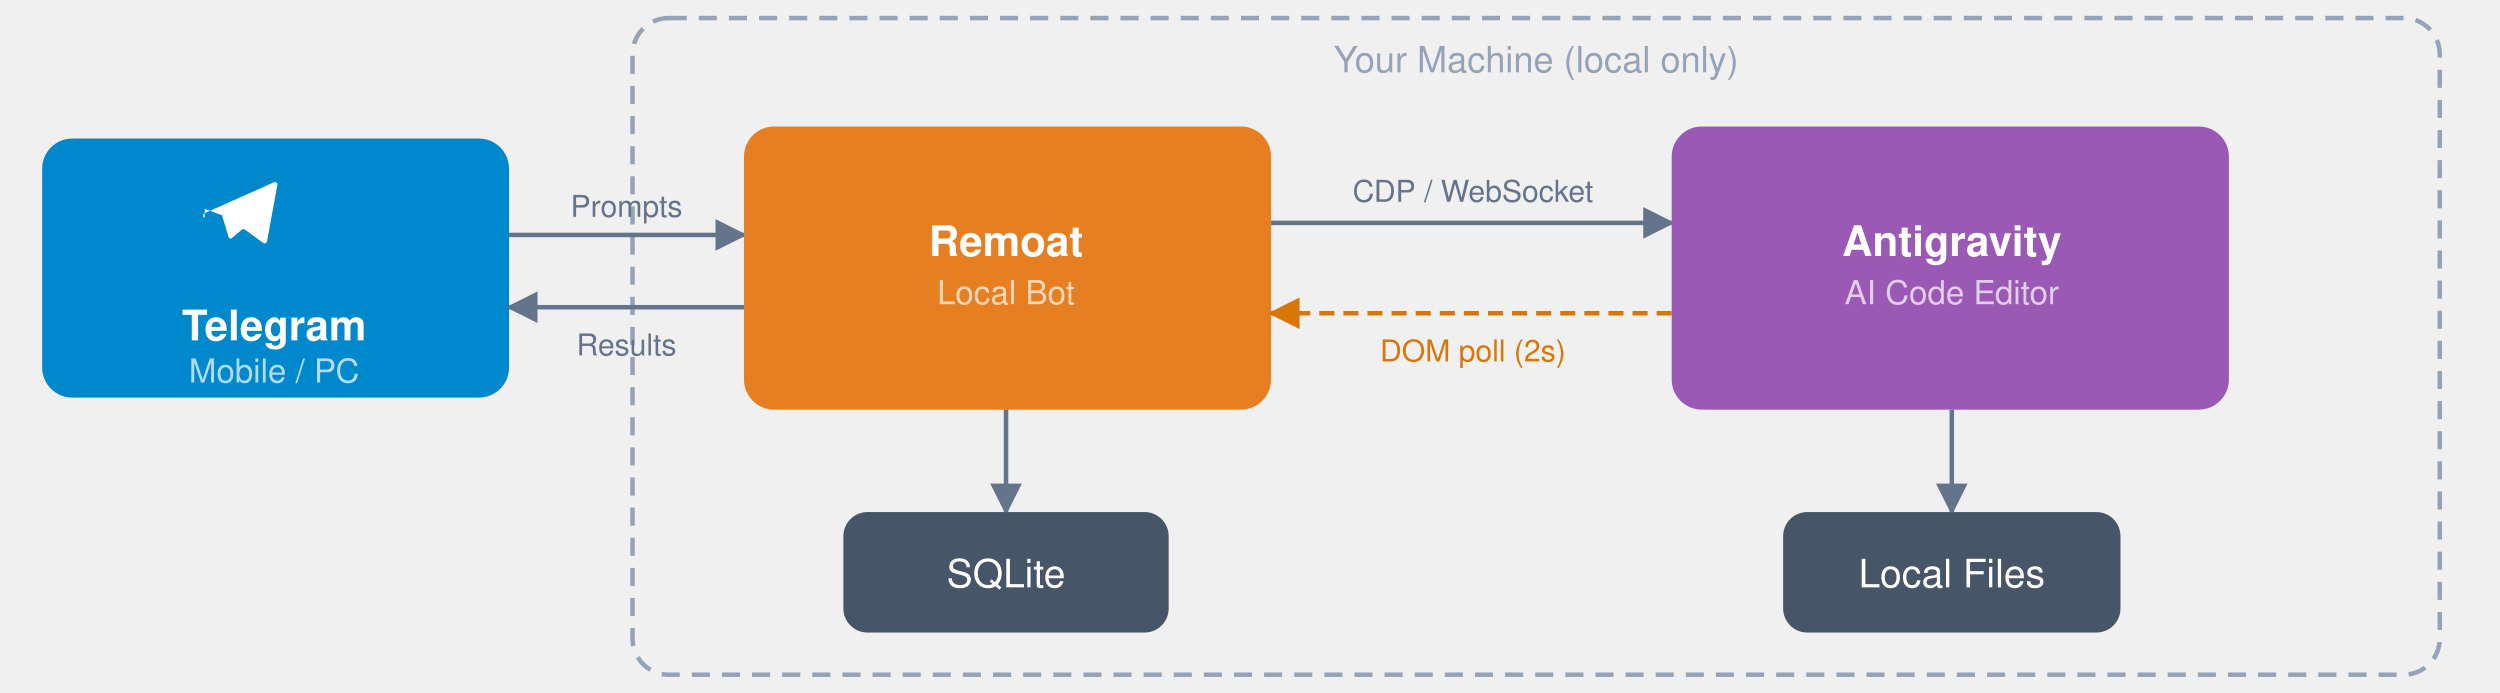
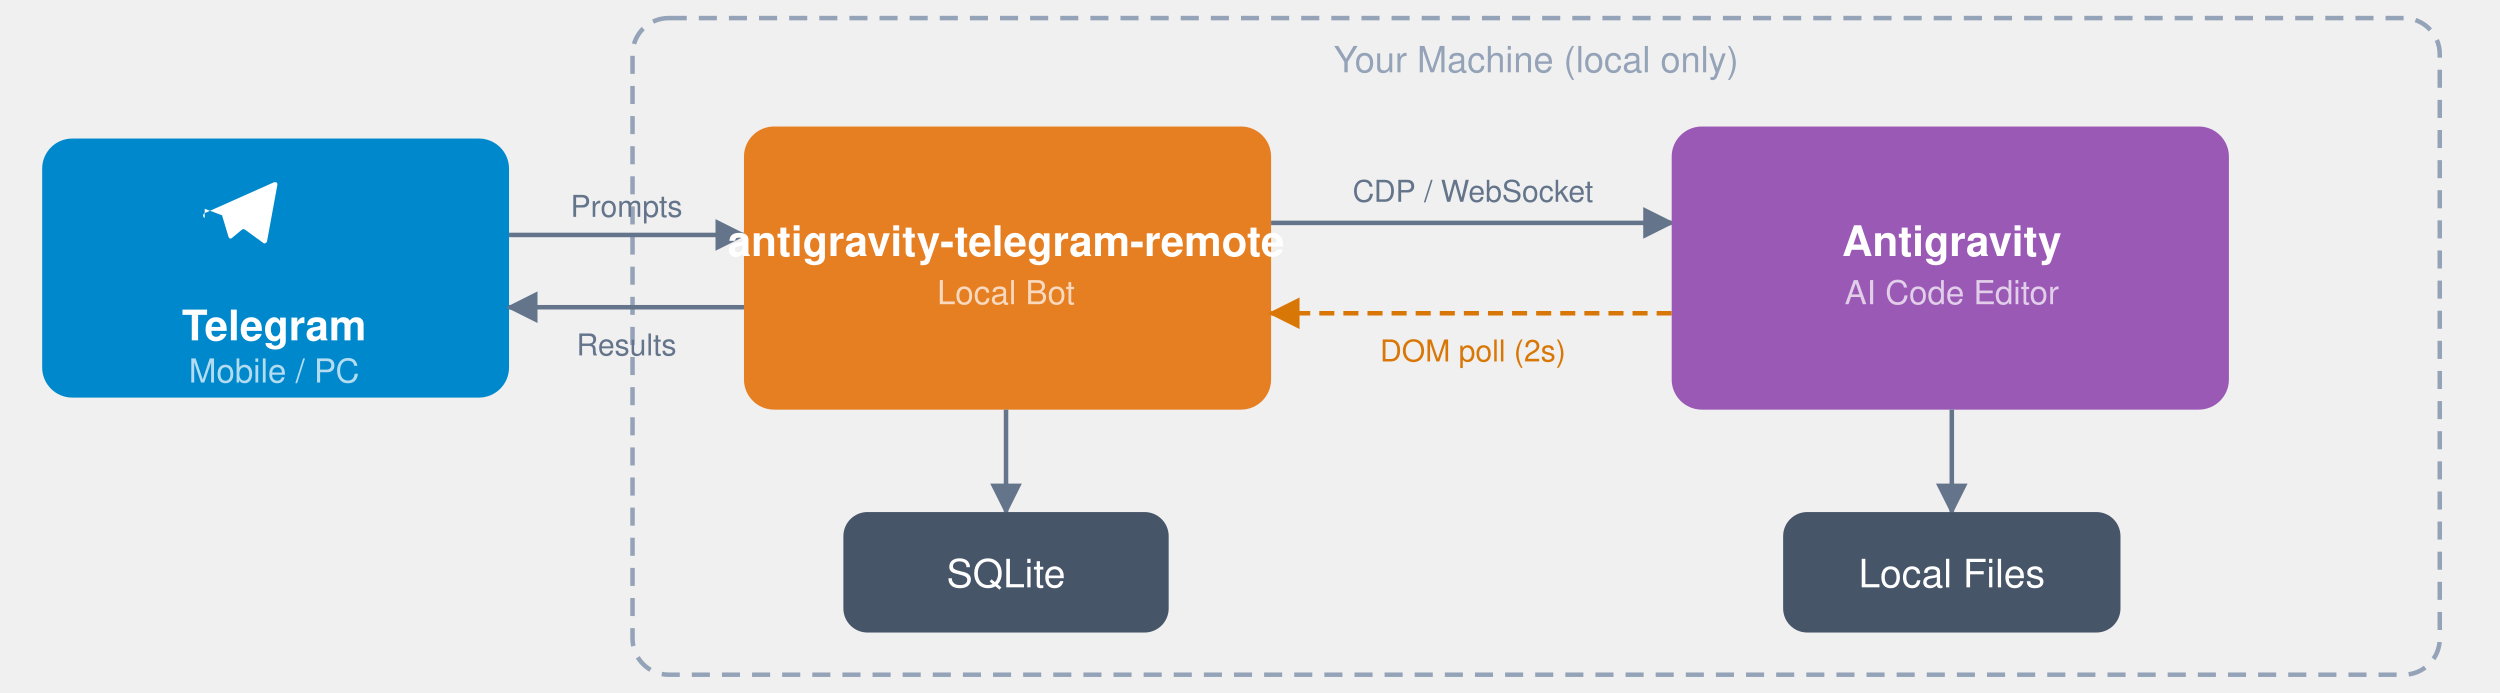
<svg xmlns="http://www.w3.org/2000/svg" viewBox="0 0 830 230" width="830" height="230" font-family="-apple-system,BlinkMacSystemFont,'Segoe UI',Helvetica,Arial,sans-serif">
  <defs>
    <marker id="a" viewBox="0 0 10 10" refX="9" refY="5" markerWidth="7" markerHeight="7" orient="auto-start-reverse">
      <path d="M0 0L10 5L0 10z" fill="#64748b" />
    </marker>
    <marker id="b" viewBox="0 0 10 10" refX="9" refY="5" markerWidth="7" markerHeight="7" orient="auto-start-reverse">
      <path d="M0 0L10 5L0 10z" fill="#d97706" />
    </marker>
  </defs>
  <rect x="210" y="6" width="600" height="218" rx="12" fill="none" stroke="#94a3b8" stroke-width="1.5" stroke-dasharray="6 4" />
  <text x="510" y="24" font-size="12" fill="#94a3b8" text-anchor="middle">Your Machine (local only)</text>
  <rect x="14" y="46" width="155" height="86" rx="10" fill="#0088cc" />
  <g transform="translate(64,56) scale(1.8)">
    <path d="M2.2 7.4l3.2 1.2 1.2 4c.1.3.4.4.6.2l1.8-1.5c.2-.2.5-.2.7 0l3.3 2.4c.3.2.6 0 .7-.3L15.6 3c.1-.4-.3-.6-.6-.5L2.2 8.2c-.4.2-.4.7 0 .9z" fill="#fff" />
  </g>
  <text x="91" y="113" font-size="14" font-weight="600" fill="#fff" text-anchor="middle">Telegram</text>
  <text x="91" y="127" font-size="11" fill="#fff" opacity="0.7" text-anchor="middle">Mobile / PC</text>
  <line x1="169" y1="78" x2="247" y2="78" stroke="#64748b" stroke-width="1.5" marker-end="url(#a)" />
  <text x="208" y="72" font-size="10" fill="#64748b" text-anchor="middle">Prompts</text>
  <line x1="247" y1="102" x2="169" y2="102" stroke="#64748b" stroke-width="1.5" marker-end="url(#a)" />
  <text x="208" y="118" font-size="10" fill="#64748b" text-anchor="middle">Results</text>
  <rect x="247" y="42" width="175" height="94" rx="10" fill="#e67e22" />
-   <text x="334" y="85" font-size="14" font-weight="600" fill="#fff" text-anchor="middle">Remoat</text>
+   <text x="334" y="85" font-size="14" font-weight="600" fill="#fff" text-anchor="middle">antigravity-telegram-remote</text>
  <text x="334" y="101" font-size="11" fill="#fff" opacity="0.7" text-anchor="middle">Local Bot</text>
  <line x1="422" y1="74" x2="555" y2="74" stroke="#64748b" stroke-width="1.5" marker-end="url(#a)" />
  <text x="489" y="67" font-size="10" fill="#64748b" text-anchor="middle">CDP / WebSocket</text>
  <line x1="555" y1="104" x2="422" y2="104" stroke="#d97706" stroke-width="1.5" stroke-dasharray="5 3" marker-end="url(#b)" />
  <text x="489" y="120" font-size="10" fill="#d97706" text-anchor="middle">DOM poll (2s)</text>
  <rect x="555" y="42" width="185" height="94" rx="10" fill="#9b59b6" />
  <text x="648" y="85" font-size="14" font-weight="600" fill="#fff" text-anchor="middle">Antigravity</text>
  <text x="648" y="101" font-size="11" fill="#fff" opacity="0.7" text-anchor="middle">AI Code Editor</text>
  <line x1="334" y1="136" x2="334" y2="170" stroke="#64748b" stroke-width="1.5" marker-end="url(#a)" />
  <line x1="648" y1="136" x2="648" y2="170" stroke="#64748b" stroke-width="1.5" marker-end="url(#a)" />
  <rect x="280" y="170" width="108" height="40" rx="8" fill="#475569" />
  <text x="334" y="195" font-size="13" font-weight="500" fill="#fff" text-anchor="middle">SQLite</text>
  <rect x="592" y="170" width="112" height="40" rx="8" fill="#475569" />
  <text x="648" y="195" font-size="13" font-weight="500" fill="#fff" text-anchor="middle">Local Files</text>
</svg>
